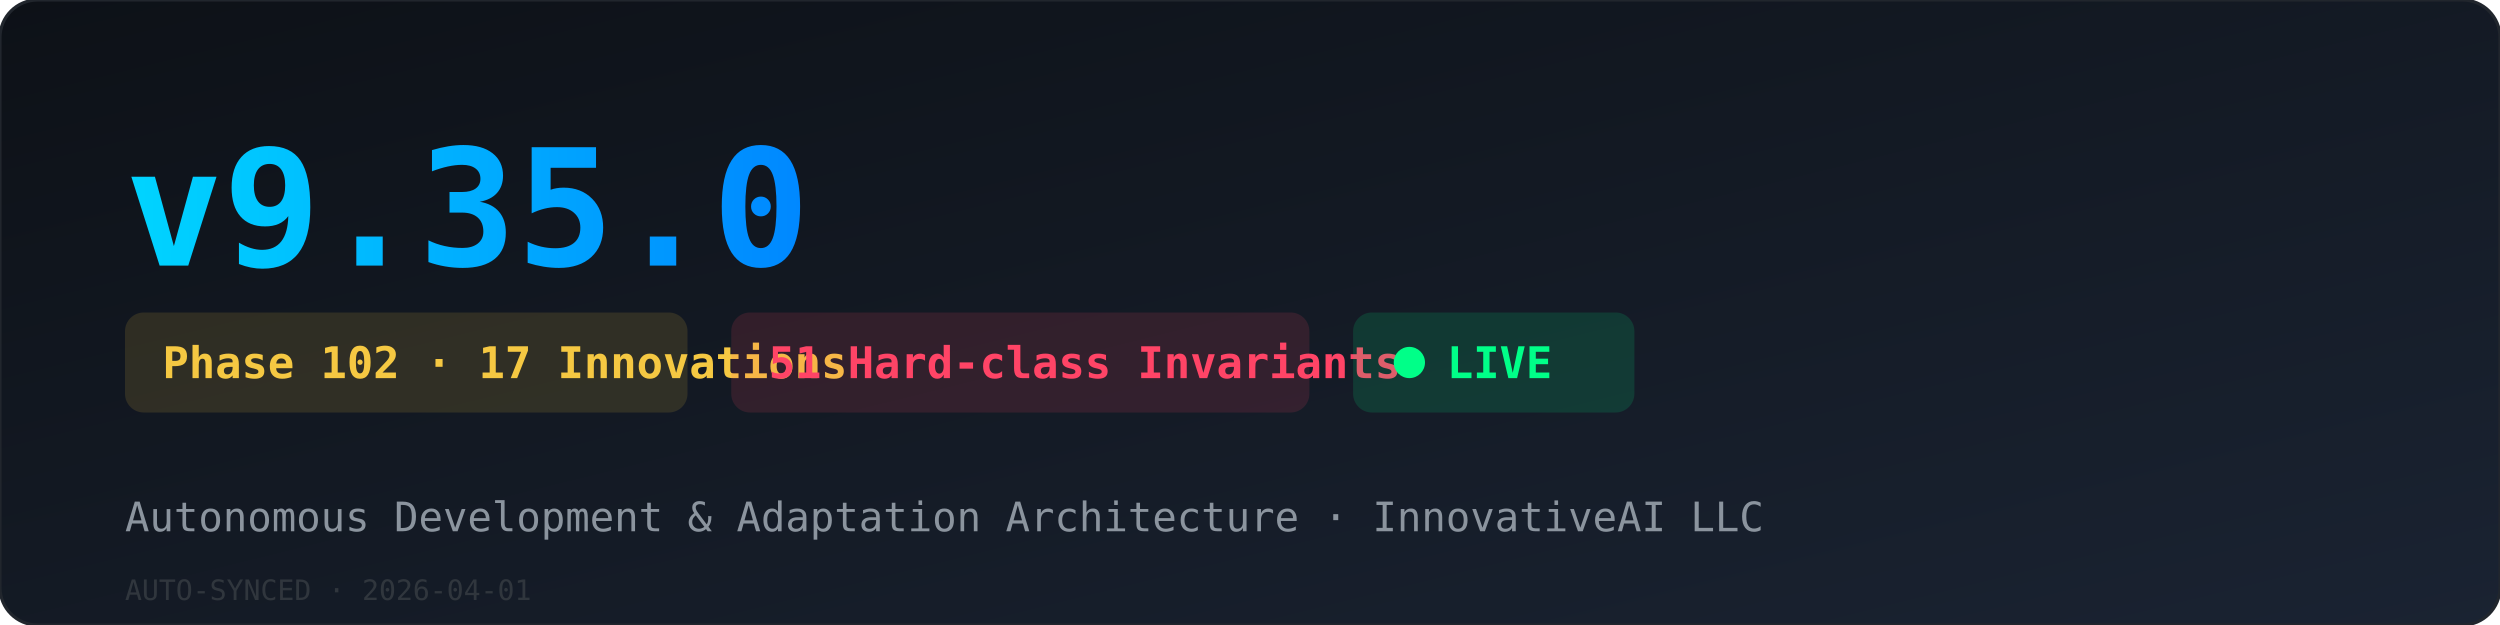
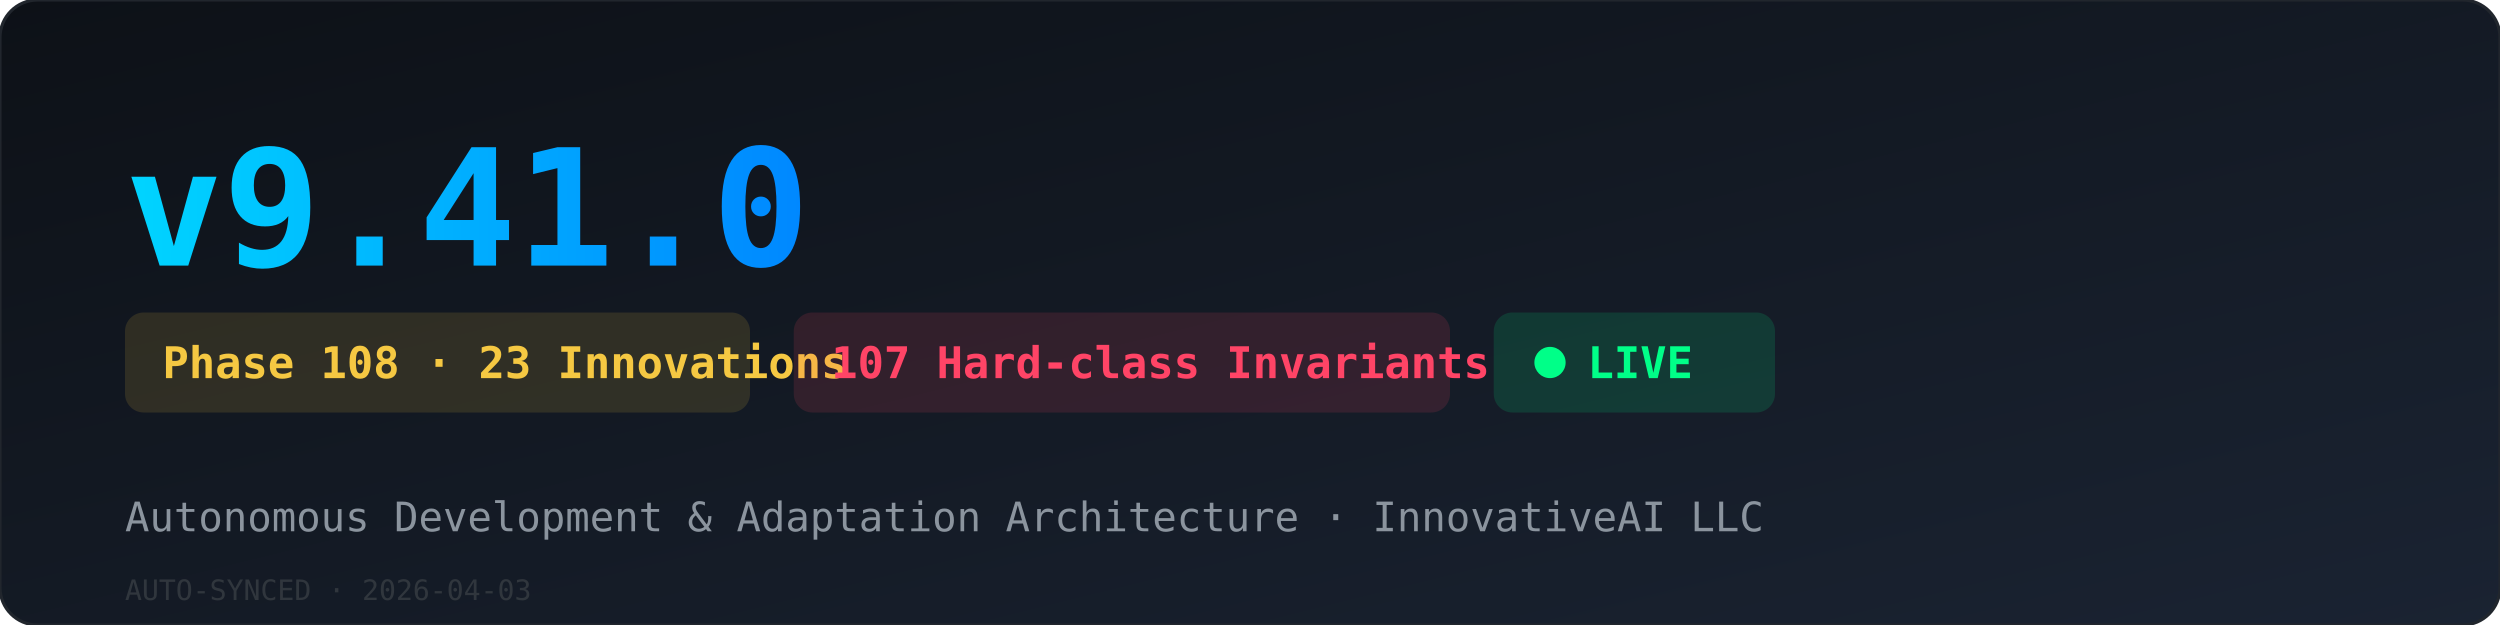
<svg xmlns="http://www.w3.org/2000/svg" width="800" height="200" viewBox="0 0 800 200">
  <defs>
    <linearGradient id="heroBg" x1="0%" y1="0%" x2="100%" y2="100%">
      <stop offset="0%" style="stop-color:#0d1117" />
      <stop offset="100%" style="stop-color:#1a2332" />
    </linearGradient>
    <linearGradient id="vGrad" x1="0%" y1="0%" x2="100%" y2="0%">
      <stop offset="0%" style="stop-color:#00d4ff" />
      <stop offset="100%" style="stop-color:#0088ff" />
    </linearGradient>
  </defs>
  <rect width="800" height="200" rx="12" fill="url(#heroBg)" stroke="#21262d" stroke-width="1" />
-   <text x="40" y="85" font-family="'SF Mono',monospace" font-size="52" font-weight="900" fill="url(#vGrad)">v9.35.0</text>
-   <rect x="40" y="100" width="180" height="32" rx="6" fill="#f5c84222" />
-   <text x="52" y="121" font-family="'SF Mono',monospace" font-size="14" font-weight="700" fill="#f5c842">Phase 102 · 17 Innovations</text>
-   <rect x="234" y="100" width="185" height="32" rx="6" fill="#ff446622" />
-   <text x="246" y="121" font-family="'SF Mono',monospace" font-size="14" font-weight="700" fill="#ff4466">51 Hard-class Invariants</text>
-   <rect x="433" y="100" width="90" height="32" rx="6" fill="#00ff8822" />
-   <circle cx="451" cy="116" r="5" fill="#00ff88">
+   <text x="40" y="85" font-family="'SF Mono',monospace" font-size="52" font-weight="900" fill="url(#vGrad)">v9.41.0</text>
+   <rect x="40" y="100" width="200" height="32" rx="6" fill="#f5c84222" />
+   <text x="52" y="121" font-family="'SF Mono',monospace" font-size="14" font-weight="700" fill="#f5c842">Phase 108 · 23 Innovations</text>
+   <rect x="254" y="100" width="210" height="32" rx="6" fill="#ff446622" />
+   <text x="266" y="121" font-family="'SF Mono',monospace" font-size="14" font-weight="700" fill="#ff4466">107 Hard-class Invariants</text>
+   <rect x="478" y="100" width="90" height="32" rx="6" fill="#00ff8822" />
+   <circle cx="496" cy="116" r="5" fill="#00ff88">
    <animate attributeName="opacity" values="1;0.3;1" dur="2s" repeatCount="indefinite" />
  </circle>
-   <text x="463" y="121" font-family="'SF Mono',monospace" font-size="14" font-weight="700" fill="#00ff88">LIVE</text>
+   <text x="508" y="121" font-family="'SF Mono',monospace" font-size="14" font-weight="700" fill="#00ff88">LIVE</text>
  <text x="40" y="170" font-family="'SF Mono',monospace" font-size="13" fill="#8b949e">Autonomous Development &amp; Adaptation Architecture · InnovativeAI LLC</text>
-   <text x="40" y="192" font-family="'SF Mono',monospace" font-size="9" fill="#30363d">AUTO-SYNCED · 2026-04-01</text>
+   <text x="40" y="192" font-family="'SF Mono',monospace" font-size="9" fill="#30363d">AUTO-SYNCED · 2026-04-03</text>
</svg>
